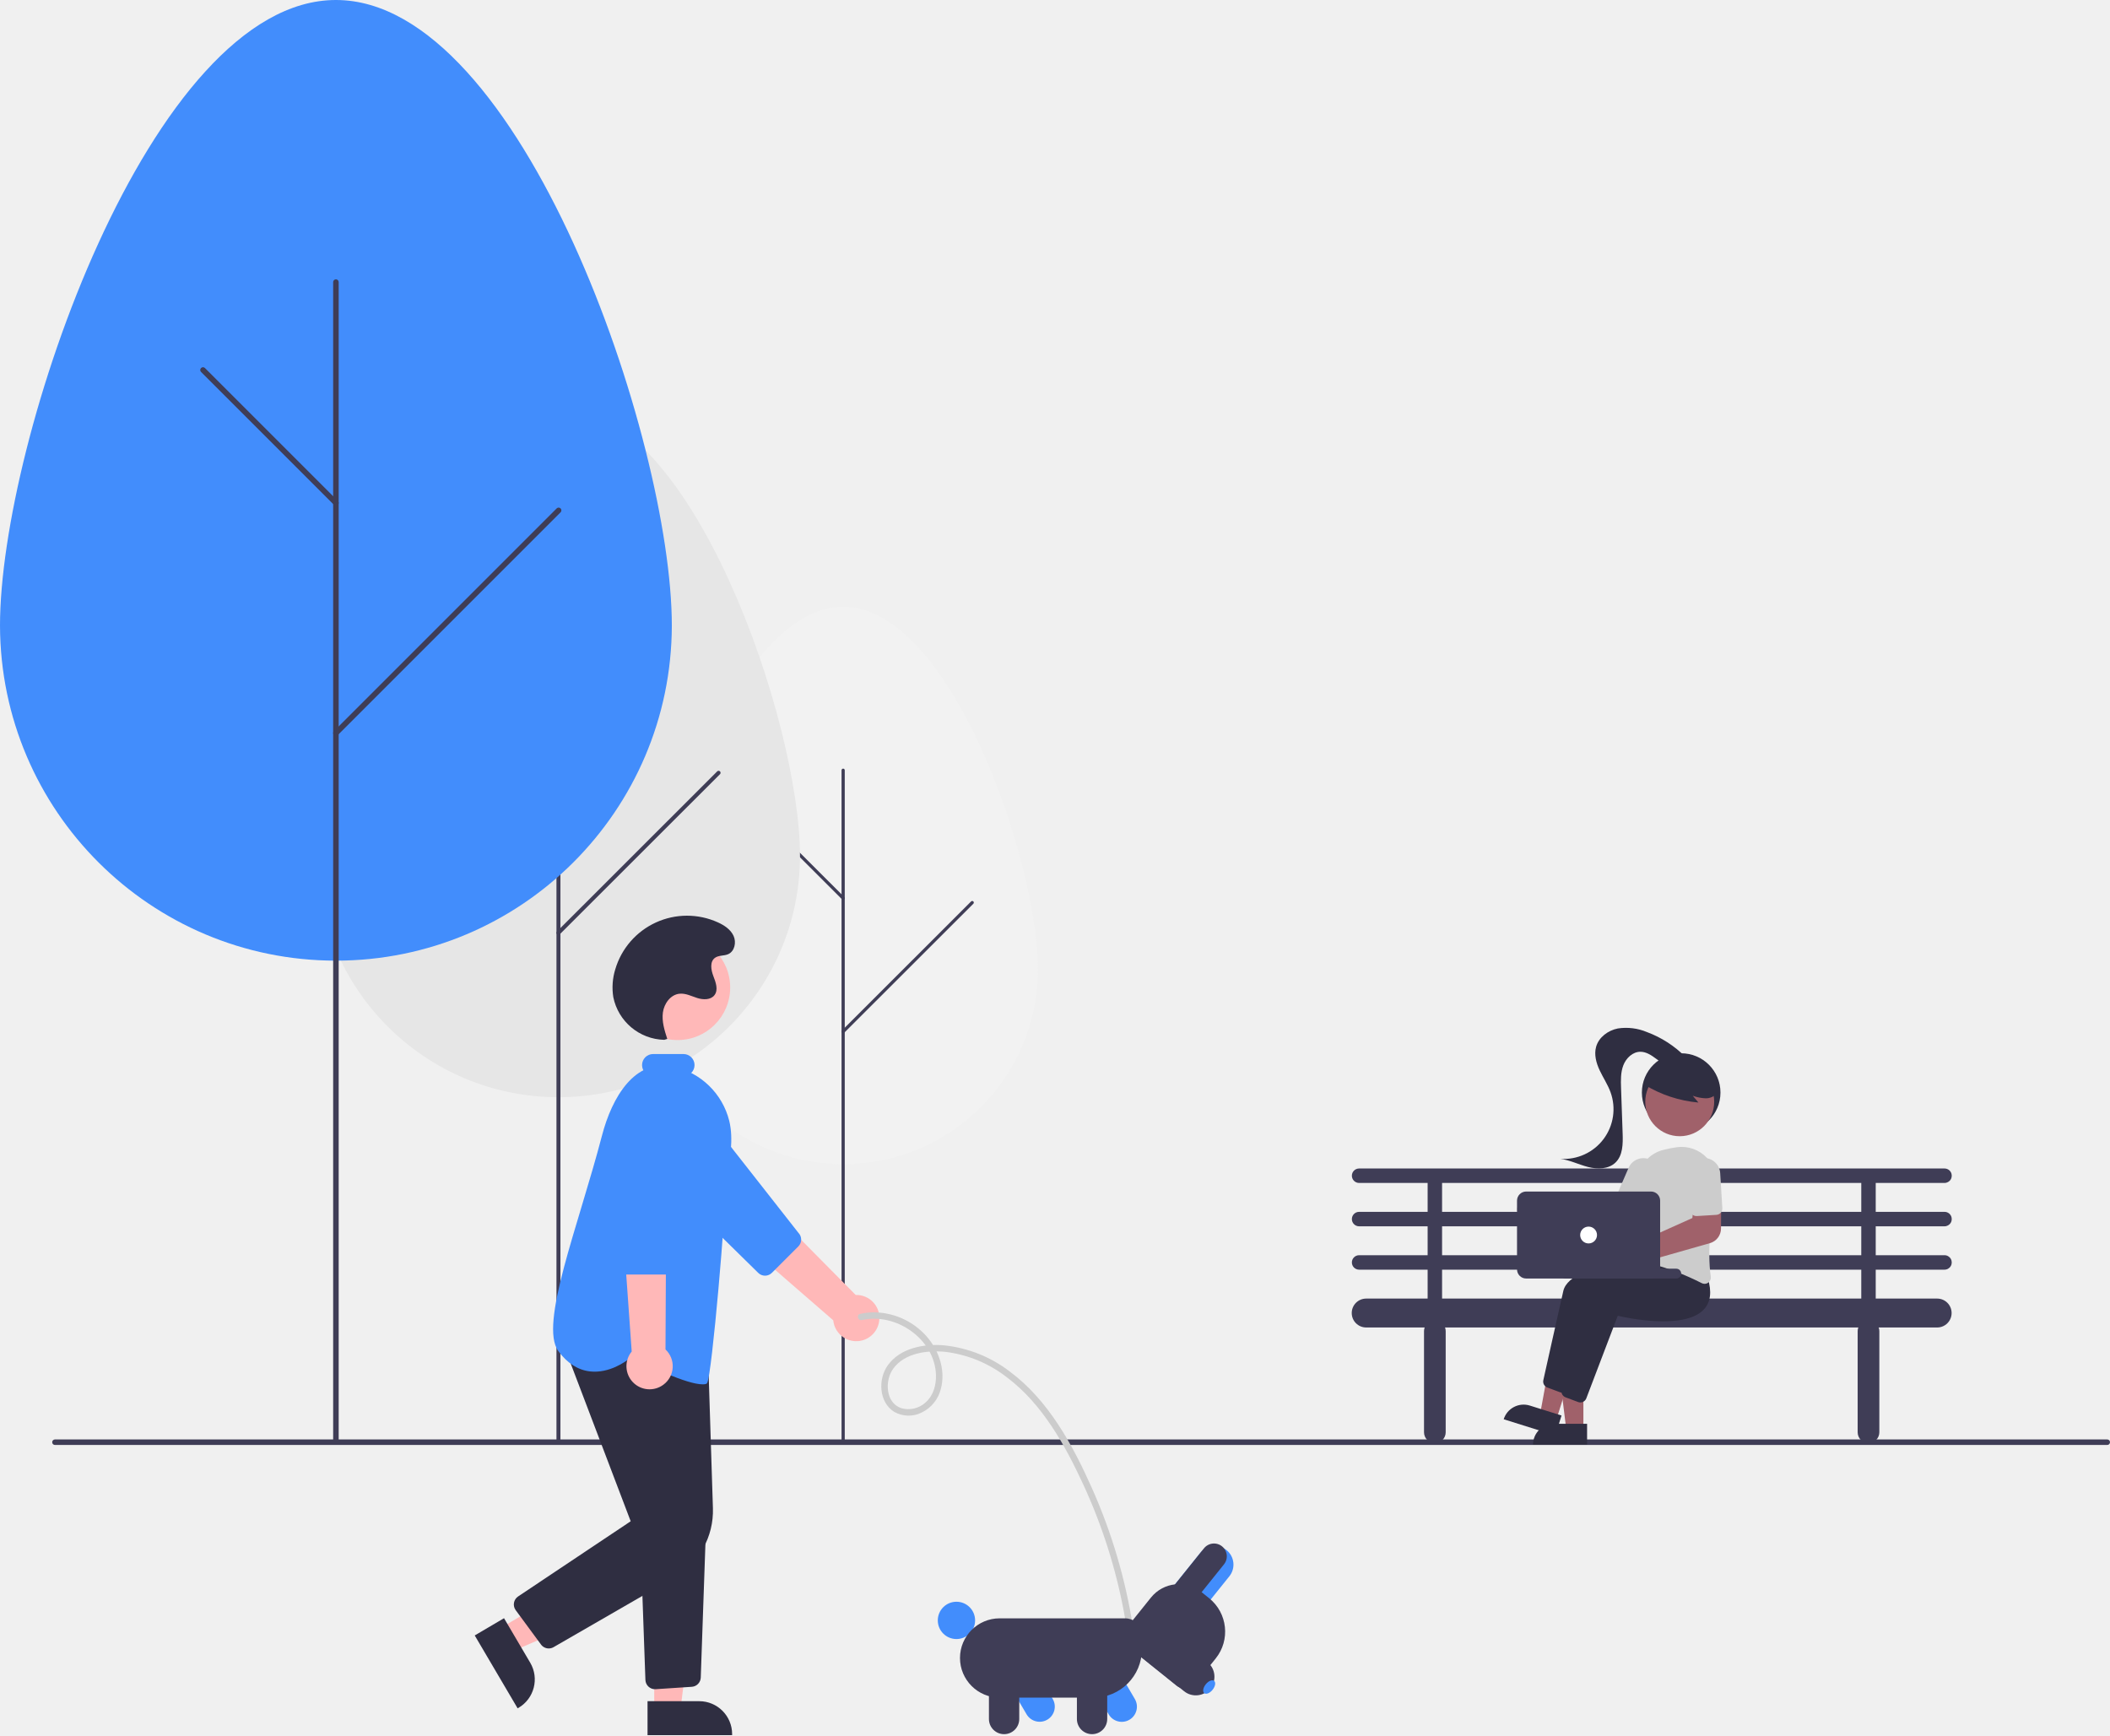
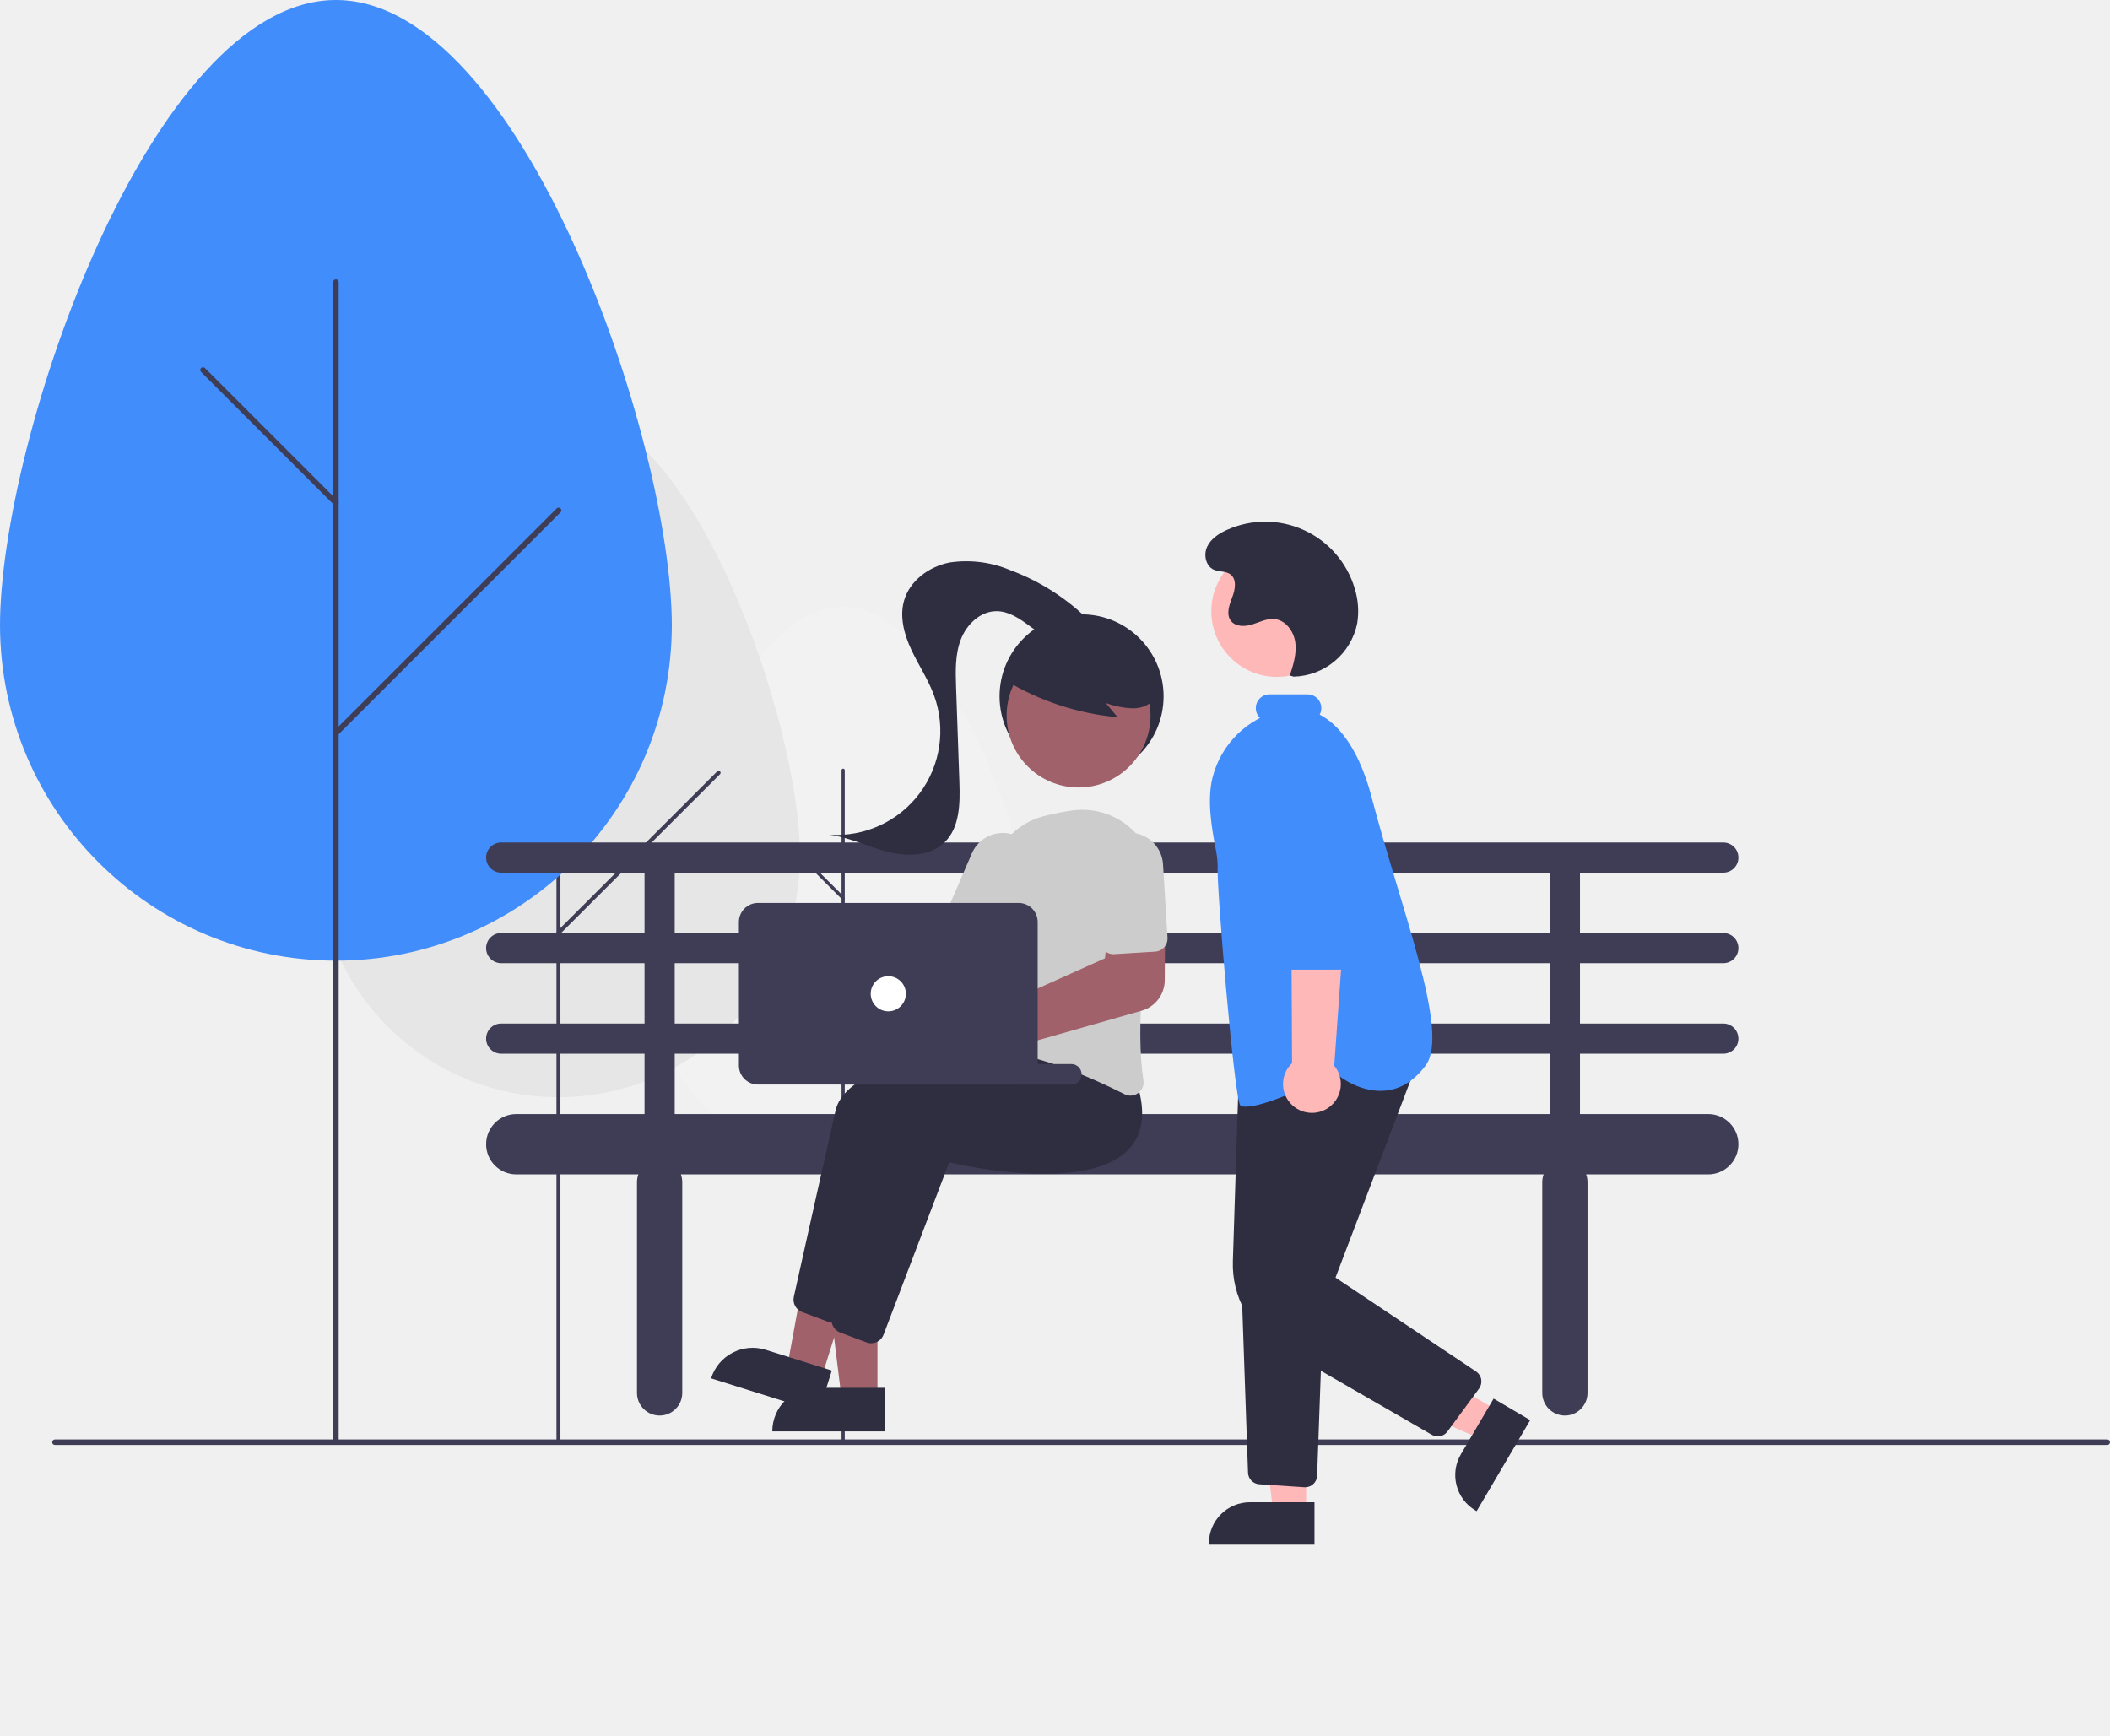
- <svg xmlns="http://www.w3.org/2000/svg" id="a6835eff-9637-4cbf-a41d-043a371e68bf" data-name="Layer 1" width="763.895" height="628.236" viewBox="0 0 763.895 628.236">
-   <path d="M452.781,486.844c0-38.922,31.574-131.281,70.522-131.281s70.522,92.36,70.522,131.281a70.522,70.522,0,0,1-141.044,0Z" transform="translate(-218.0523 -135.8818)" fill="#f2f2f2" />
-   <path d="M523.303,658.3a.58.58,0,0,1-.58-.58V414.749a.58.58,0,0,1,1.16,0V657.72A.58.58,0,0,1,523.303,658.3Z" transform="translate(-218.0523 -135.8818)" fill="#3f3d56" />
-   <path d="M523.303,461.656a.578.578,0,0,1-.41-.17l-27.912-27.893a.58.58,0,0,1,.82-.819l27.912,27.893a.579.579,0,0,1-.41.989Z" transform="translate(-218.0523 -135.8818)" fill="#3f3d56" />
-   <path d="M523.303,509.945a.58.58,0,0,1-.41-.989l46.744-46.713a.58.58,0,0,1,.82.819l-46.744,46.713A.578.578,0,0,1,523.303,509.945Z" transform="translate(-218.0523 -135.8818)" fill="#3f3d56" />
-   <path d="M332.781,445.692c0-48.264,39.152-162.791,87.448-162.791s87.448,114.527,87.448,162.791a87.448,87.448,0,0,1-174.896,0Z" transform="translate(-218.0523 -135.8818)" fill="#e6e6e6" />
-   <path d="M420.229,658.3a.719.719,0,0,1-.719-.719V356.292a.719.719,0,0,1,1.438,0V657.581A.719.719,0,0,1,420.229,658.3Z" transform="translate(-218.0523 -135.8818)" fill="#3f3d56" />
-   <path d="M420.229,414.458a.717.717,0,0,1-.508-.211l-34.612-34.588a.719.719,0,0,1,1.017-1.016l34.612,34.588a.719.719,0,0,1-.508,1.227Z" transform="translate(-218.0523 -135.8818)" fill="#3f3d56" />
-   <path d="M420.229,474.338a.719.719,0,0,1-.508-1.227L477.684,415.186a.719.719,0,1,1,1.017,1.016L420.737,474.127A.717.717,0,0,1,420.229,474.338Z" transform="translate(-218.0523 -135.8818)" fill="#3f3d56" />
-   <path d="M218.052,362.427c0-67.165,54.448-226.546,121.614-226.546S461.28,295.262,461.28,362.427a121.614,121.614,0,0,1-243.227,0Z" transform="translate(-218.0523 -135.8818)" fill="#428dfc" />
-   <path d="M339.666,658.3a1,1,0,0,1-1-1V238.016a1,1,0,1,1,2,0V657.3A1,1,0,0,1,339.666,658.3Z" transform="translate(-218.0523 -135.8818)" fill="#3f3d56" />
-   <path d="M339.666,318.961a.997.997,0,0,1-.707-.293l-48.135-48.134a1,1,0,0,1,1.414-1.414l48.135,48.134a1,1,0,0,1-.707,1.707Z" transform="translate(-218.0523 -135.8818)" fill="#3f3d56" />
-   <path d="M339.666,402.291a1,1,0,0,1-.707-1.707l80.61-80.61a1,1,0,1,1,1.414,1.414l-80.61,80.61A.997.997,0,0,1,339.666,402.291Z" transform="translate(-218.0523 -135.8818)" fill="#3f3d56" />
-   <path d="M980.948,659.044h-743a1,1,0,0,1,0-2h743a1,1,0,0,1,0,2Z" transform="translate(-218.0523 -135.8818)" fill="#3f3d56" />
-   <path d="M921.989,579.876a2.617,2.617,0,1,0,0-5.233H897.131V564.177H921.989a2.617,2.617,0,1,0,0-5.233h-211.944a2.617,2.617,0,0,0,0,5.233h24.858V574.643H710.045a2.617,2.617,0,0,0,0,5.233h24.858v10.466H710.045a2.617,2.617,0,0,0,0,5.233h24.858v10.466h-22.241a5.233,5.233,0,0,0,0,10.466h21.173a3.9,3.9,0,0,0-.24,1.308v36.632a3.925,3.925,0,0,0,7.85,0v-36.632a3.9,3.9,0,0,0-.24-1.308H890.83a3.9,3.9,0,0,0-.24,1.308v36.632a3.925,3.925,0,0,0,7.85,0v-36.632a3.9,3.9,0,0,0-.24-1.308H919.372a5.233,5.233,0,1,0,0-10.466H897.131V595.576H921.989a2.617,2.617,0,1,0,0-5.233H897.131V579.876ZM740.135,564.177H891.898V574.643H740.135Zm151.762,41.865H740.135V595.576H891.898Zm0-15.7H740.135V579.876H891.898Z" transform="translate(-218.0523 -135.8818)" fill="#3f3d56" />
-   <path d="M536.336,614.267a8.322,8.322,0,0,0-8.488-9.529l-53.302-53.892L464.017,565.565l55.705,48.346a8.367,8.367,0,0,0,16.614.356Z" transform="translate(-218.0523 -135.8818)" fill="#ffb8b8" />
-   <path d="M507.088,587.148l-9.604,9.59a3.497,3.497,0,0,1-4.908.02l-37.175-36.548a13.637,13.637,0,1,1,19.318-19.25l32.4,41.288A3.498,3.498,0,0,1,507.088,587.148Z" transform="translate(-218.0523 -135.8818)" fill="#428dfc" />
-   <circle cx="245.323" cy="357.534" r="19.027" fill="#ffb8b8" />
-   <polygon points="181.031 589.544 185.849 597.728 219.711 583.041 212.601 570.961 181.031 589.544" fill="#ffb8b8" />
-   <path d="M400.527,721.765l9.488,16.119 0.0.001a11.919,11.919,0,0,1-4.226,16.318l-.334.196-15.534-26.391Z" transform="translate(-218.0523 -135.8818)" fill="#2f2e41" />
-   <polygon points="236.852 619.03 246.35 619.03 250.868 582.396 236.851 582.397 236.852 619.03" fill="#ffb8b8" />
-   <path d="M452.482,751.811l18.704-.001h.001a11.919,11.919,0,0,1,11.92,11.919v.387l-30.624.001Z" transform="translate(-218.0523 -135.8818)" fill="#2f2e41" />
-   <path d="M416.721,732.717a3.481,3.481,0,0,1-2.807-1.42l-9.16-12.44a3.486,3.486,0,0,1,.871-4.966l40.759-27.224L421.791,622l52.593,4.34,1.771,55.571a27.924,27.924,0,0,1-13.979,25.118L418.463,732.249A3.475,3.475,0,0,1,416.721,732.717Z" transform="translate(-218.0523 -135.8818)" fill="#2f2e41" />
-   <path d="M455.191,747.475a3.486,3.486,0,0,1-3.477-3.362l-1.927-54.136,23.867-1.257-1.9,54.525a3.476,3.476,0,0,1-3.253,3.357l-13.071.866C455.349,747.472,455.27,747.475,455.191,747.475Z" transform="translate(-218.0523 -135.8818)" fill="#2f2e41" />
-   <path d="M472.47,637.091c-6.072,0-19.282-6.83-26.645-9.264-1.102.881-7.153,5.406-14.216,4.579-4.358-.511-8.195-2.978-11.404-7.333C413.119,615.456,427.41,579.904,436,547c3.614-13.842,11.866-28.003,25.858-24.965h0a26.782,26.782,0,0,1,20.21,19.66c1.617,6.583.226,14.327-.79,19.982a27.157,27.157,0,0,0-.726,5.79c.499,3.988-4.732,66.539-6.513,69.21C473.85,636.962,473.301,637.091,472.47,637.091Z" transform="translate(-218.0523 -135.8818)" fill="#428dfc" />
-   <path d="M458.256,637.202a8.322,8.322,0,0,0,.729-12.74l.376-75.798-17.852,2.973,5.244,73.572a8.367,8.367,0,0,0,11.503,11.993Z" transform="translate(-218.0523 -135.8818)" fill="#ffb8b8" />
-   <path d="M462.385,597.341H443.156a3.497,3.497,0,0,1-3.486-3.454l-.472-52.13a13.637,13.637,0,1,1,27.272.033l-.599,52.105A3.498,3.498,0,0,1,462.385,597.341Z" transform="translate(-218.0523 -135.8818)" fill="#428dfc" />
-   <path d="M458.53,512.364a19.305,19.305,0,0,1-18.44-15.45,22.211,22.211,0,0,1,.712-10.082,27.078,27.078,0,0,1,37.135-17.006c2.33,1.055,4.626,2.569,5.693,4.894s.399,5.574-1.935,6.62c-1.525.684-3.44.348-4.793,1.329-1.944,1.409-1.444,4.409-.575,6.648s1.85,4.948.395,6.858c-1.356,1.78-4.066,1.725-6.201,1.055s-4.242-1.792-6.468-1.563c-3.246.333-5.579,3.562-6.011,6.796s.585,6.468,1.588,9.573Z" transform="translate(-218.0523 -135.8818)" fill="#2f2e41" />
-   <path d="M530.109,613.826c12.36-2.794,26.363,6.874,26.797,19.853.122,3.651-.948,7.485-3.757,9.968a9.245,9.245,0,0,1-8.768,2.082c-5.769-1.929-6.077-9.968-2.983-14.262,4.191-5.814,12.492-6.807,19.08-6.115a45.212,45.212,0,0,1,22.131,9.217c12.859,9.69,21.047,24.54,27.674,38.889a196.071,196.071,0,0,1,14.687,46.155q.561,3.002,1.027,6.02a1.17,1.17,0,0,0,1.441.791,1.192,1.192,0,0,0,.791-1.441,198.66,198.66,0,0,0-14.901-50.403c-6.939-15.55-15.687-31.679-29.604-42.057a47.206,47.206,0,0,0-23.8-9.543c-7.299-.648-15.942.896-20.481,7.244-3.581,5.008-3.217,13.331,2.324,16.819a10.574,10.574,0,0,0,10.079.203,12.909,12.909,0,0,0,6.806-8.437c1.967-7.209-1.02-15.006-6.142-20.158a25.812,25.812,0,0,0-18.168-7.64,22.877,22.877,0,0,0-4.884.582c-1.459.33-.807,2.561.65,2.232Z" transform="translate(-218.0523 -135.8818)" fill="#ccc" />
-   <path d="M589.716,756.571l-7.681-13.114,9.471-5.547,7.681,13.114v0a5.488,5.488,0,0,1-9.471,5.547Z" transform="translate(-218.0523 -135.8818)" fill="#428dfc" />
-   <circle cx="346.268" cy="586.677" r="6.754" fill="#428dfc" />
-   <path d="M619.434,756.571l-7.681-13.114,9.471-5.547,7.681,13.114a5.488,5.488,0,0,1-9.471,5.548Z" transform="translate(-218.0523 -135.8818)" fill="#428dfc" />
-   <path d="M565.603,736.166A14.369,14.369,0,0,1,579.956,721.813h45.436a6.074,6.074,0,0,1,6.067,6.067V733.05a17.489,17.489,0,0,1-17.47,17.47H579.956A14.369,14.369,0,0,1,565.603,736.166Z" transform="translate(-218.0523 -135.8818)" fill="#3f3d56" />
-   <path d="M576.081,758.263V743.065h10.976v15.198a5.488,5.488,0,1,1-10.976,0Z" transform="translate(-218.0523 -135.8818)" fill="#3f3d56" />
-   <path d="M607.93,758.263V743.065h10.976v15.198a5.488,5.488,0,1,1-10.976,0Z" transform="translate(-218.0523 -135.8818)" fill="#3f3d56" />
-   <path d="M652.587,698.134a6.754,6.754,0,0,1,10.533,8.459l-11.103,13.824-10.533-8.459Z" transform="translate(-218.0523 -135.8818)" fill="#428dfc" />
-   <path d="M625.843,725.367l8.895-11.075a13.024,13.024,0,0,1,18.289-1.997l2.779,2.232a15.528,15.528,0,0,1,2.381,21.806l-7.328,9.124a4.876,4.876,0,0,1-6.847.747L626.59,732.214A4.876,4.876,0,0,1,625.843,725.367Z" transform="translate(-218.0523 -135.8818)" fill="#3f3d56" />
-   <path d="M653.909,696.489a4.644,4.644,0,1,1,7.241,5.816l-12.424,15.47-7.241-5.816Z" transform="translate(-218.0523 -135.8818)" fill="#3f3d56" />
-   <path d="M636.11,722.347l19.09,15.332a6.754,6.754,0,1,1-8.459,10.533l-19.09-15.332Z" transform="translate(-218.0523 -135.8818)" fill="#3f3d56" />
-   <ellipse cx="655.82" cy="746.684" rx="2.85" ry="1.583" transform="translate(-555.0675 654.5603) rotate(-51.23045)" fill="#428dfc" />
-   <circle cx="608.643" cy="395.571" r="14.224" fill="#2f2e41" />
-   <polygon points="573.245 517.272 567.017 517.271 564.054 493.249 573.246 493.249 573.245 517.272" fill="#a0616a" />
-   <path d="M562.569,515.492h12.011a0,0,0,0,1,0,0v7.563a0,0,0,0,1,0,0H555.006a0,0,0,0,1,0,0v0A7.563,7.563,0,0,1,562.569,515.492Z" fill="#2f2e41" />
-   <polygon points="563.523 513.796 557.581 511.931 561.946 488.123 570.716 490.875 563.523 513.796" fill="#a0616a" />
-   <path d="M770.687,645.275H782.699a0,0,0,0,1,0,0v7.563a0,0,0,0,1,0,0H763.125a0,0,0,0,1,0,0v0A7.563,7.563,0,0,1,770.687,645.275Z" transform="translate(11.74615 -337.5278) rotate(17.42262)" fill="#2f2e41" />
-   <path d="M783.602,640.093a2.267,2.267,0,0,1-.799-.145l-4.582-1.718a2.294,2.294,0,0,1-1.43-2.633c1.154-5.187,5.085-22.845,7.238-32.317,2.553-11.235,39.799-13.322,41.383-13.406l.13-.007,4.19,5.265c1.514,4.866,1.034,8.662-1.426,11.282-7.179,7.644-28.615,2.901-31.171,2.3l-11.393,29.907A2.293,2.293,0,0,1,783.602,640.093Z" transform="translate(-218.0523 -135.8818)" fill="#2f2e41" />
-   <path d="M790.206,643.649a2.267,2.267,0,0,1-.799-.145l-4.582-1.718a2.294,2.294,0,0,1-1.43-2.633c1.154-5.187,5.085-22.845,7.238-32.317,2.553-11.235,39.799-13.322,41.383-13.406l.13-.007,4.19,5.265c1.514,4.866,1.034,8.662-1.426,11.282-7.179,7.643-28.614,2.901-31.171,2.3l-11.393,29.907A2.293,2.293,0,0,1,790.206,643.649Z" transform="translate(-218.0523 -135.8818)" fill="#2f2e41" />
-   <path d="M776.95,570.486a5.346,5.346,0,0,1,.45.712l25.055,2.64,3.607-4.945,8.174,4.468L807.151,585.36l-30.728-7.835a5.332,5.332,0,1,1,.527-7.039Z" transform="translate(-218.0523 -135.8818)" fill="#a0616a" />
-   <path d="M835.174,600.703a2.286,2.286,0,0,1-1.041-.255c-5.01-2.547-14.766-6.959-23.813-7.883a2.231,2.231,0,0,1-1.573-.889,2.295,2.295,0,0,1-.424-1.783c.816-4.519,2.689-16.026,2.448-25.248a12.495,12.495,0,0,1,9.44-12.43h0a40.572,40.572,0,0,1,5.036-.993,12.596,12.596,0,0,1,14,14.611c-1.613,9.557-3.24,22.906-1.826,32.224a2.29,2.29,0,0,1-.924,2.209A2.25,2.25,0,0,1,835.174,600.703Z" transform="translate(-218.0523 -135.8818)" fill="#ccc" />
-   <path d="M811.235,576.394a2.284,2.284,0,0,1-.908-.19l-6.527-2.825a2.289,2.289,0,0,1-1.19-3.006l5.045-11.655a5.842,5.842,0,1,1,10.723,4.641l-5.045,11.655a2.291,2.291,0,0,1-2.099,1.38Z" transform="translate(-218.0523 -135.8818)" fill="#ccc" />
-   <circle cx="608.123" cy="398.899" r="12.477" fill="#a0616a" />
-   <path d="M813.474,528.65a45.005,45.005,0,0,0,19.47,6.415l-2.052-2.459a15.082,15.082,0,0,0,4.659.925,5.102,5.102,0,0,0,4.159-1.947,4.746,4.746,0,0,0,.318-4.384,8.989,8.989,0,0,0-2.828-3.536,16.835,16.835,0,0,0-15.669-2.8,10.062,10.062,0,0,0-4.68,3.002c-1.183,1.459-3.46,2.759-2.854,4.537Z" transform="translate(-218.0523 -135.8818)" fill="#2f2e41" />
-   <path d="M828.274,518.581a38.347,38.347,0,0,0-13.951-9.022,19.629,19.629,0,0,0-10.569-1.312c-3.526.71-6.86,3.149-7.844,6.608-.804,2.829.026,5.874,1.274,8.537s2.915,5.132,3.924,7.894a18.018,18.018,0,0,1-18.13,24.162c3.464.465,6.657,2.092,10.044,2.959s7.383.808,9.899-1.618c2.662-2.567,2.716-6.74,2.587-10.436l-.574-16.482c-.098-2.802-.181-5.694.83-8.309s3.412-4.905,6.215-4.881c2.125.018,4.005,1.305,5.709,2.575s3.508,2.624,5.624,2.813,4.533-1.377,4.375-3.496" transform="translate(-218.0523 -135.8818)" fill="#2f2e41" />
-   <path d="M805.199,597.498a5.59,5.59,0,1,1,2.155-10.751h0a5.368,5.368,0,0,1,.666.338l22.729-10.204.638-6.164,9.797-.262-.065,10.263a5.527,5.527,0,0,1-3.993,5.254L810.546,593.536a5.208,5.208,0,0,1-.182.518,5.611,5.611,0,0,1-5.165,3.444Z" transform="translate(-218.0523 -135.8818)" fill="#a0616a" />
-   <path d="M840.354,575.484a2.284,2.284,0,0,1-.895.242l-7.099.436a2.289,2.289,0,0,1-2.422-2.141l-.779-12.676a5.842,5.842,0,1,1,11.662-.717l.779,12.676a2.291,2.291,0,0,1-1.246,2.18Z" transform="translate(-218.0523 -135.8818)" fill="#ccc" />
-   <rect x="783.016" y="595.223" width="43.688" height="3.556" rx="1.778" transform="translate(1391.668 1058.121) rotate(180)" fill="#3f3d56" />
-   <path d="M767.268,595.477V570.585a3.306,3.306,0,0,1,3.302-3.302h45.212a3.306,3.306,0,0,1,3.302,3.302v24.892a3.306,3.306,0,0,1-3.302,3.302H770.57A3.306,3.306,0,0,1,767.268,595.477Z" transform="translate(-218.0523 -135.8818)" fill="#3f3d56" />
-   <circle cx="575.124" cy="447.149" r="3.048" fill="#fff" />
-   <path d="M465.5,525.5h-11a4,4,0,0,1,0-8h11a4,4,0,0,1,0,8Z" transform="translate(-218.0523 -135.8818)" fill="#428dfc" />
+ <svg xmlns="http://www.w3.org/2000/svg" id="a6835eff-9637-4cbf-a41d-043a371e68bf" data-name="Layer 1" width="763.895" height="628.236" viewBox="0 0 763.895 628.236" version="1.1">
+   <defs id="defs7312" />
+   <path d="M452.781,486.844c0-38.922,31.574-131.281,70.522-131.281s70.522,92.36,70.522,131.281a70.522,70.522,0,0,1-141.044,0Z" transform="translate(-218.0523 -135.8818)" fill="#f2f2f2" id="path7193" />
+   <path d="M523.303,658.3a.58.58,0,0,1-.58-.58V414.749a.58.58,0,0,1,1.16,0V657.72A.58.58,0,0,1,523.303,658.3Z" transform="translate(-218.0523 -135.8818)" fill="#3f3d56" id="path7195" />
+   <path d="M523.303,461.656a.578.578,0,0,1-.41-.17l-27.912-27.893a.58.58,0,0,1,.82-.819l27.912,27.893a.579.579,0,0,1-.41.989Z" transform="translate(-218.0523 -135.8818)" fill="#3f3d56" id="path7197" />
+   <path d="M523.303,509.945a.58.58,0,0,1-.41-.989l46.744-46.713a.58.58,0,0,1,.82.819l-46.744,46.713A.578.578,0,0,1,523.303,509.945Z" transform="translate(-218.0523 -135.8818)" fill="#3f3d56" id="path7199" />
+   <path d="M332.781,445.692c0-48.264,39.152-162.791,87.448-162.791s87.448,114.527,87.448,162.791a87.448,87.448,0,0,1-174.896,0Z" transform="translate(-218.0523 -135.8818)" fill="#e6e6e6" id="path7201" />
+   <path d="M420.229,658.3a.719.719,0,0,1-.719-.719V356.292a.719.719,0,0,1,1.438,0V657.581A.719.719,0,0,1,420.229,658.3Z" transform="translate(-218.0523 -135.8818)" fill="#3f3d56" id="path7203" />
+   <path d="M420.229,414.458a.717.717,0,0,1-.508-.211l-34.612-34.588a.719.719,0,0,1,1.017-1.016l34.612,34.588a.719.719,0,0,1-.508,1.227Z" transform="translate(-218.0523 -135.8818)" fill="#3f3d56" id="path7205" />
+   <path d="M420.229,474.338a.719.719,0,0,1-.508-1.227L477.684,415.186a.719.719,0,1,1,1.017,1.016L420.737,474.127A.717.717,0,0,1,420.229,474.338Z" transform="translate(-218.0523 -135.8818)" fill="#3f3d56" id="path7207" />
+   <path d="M218.052,362.427c0-67.165,54.448-226.546,121.614-226.546S461.28,295.262,461.28,362.427a121.614,121.614,0,0,1-243.227,0Z" transform="translate(-218.0523 -135.8818)" fill="#428dfc" id="path7209" />
+   <path d="M339.666,658.3a1,1,0,0,1-1-1V238.016a1,1,0,1,1,2,0V657.3A1,1,0,0,1,339.666,658.3Z" transform="translate(-218.0523 -135.8818)" fill="#3f3d56" id="path7211" />
+   <path d="M339.666,318.961a.997.997,0,0,1-.707-.293l-48.135-48.134a1,1,0,0,1,1.414-1.414l48.135,48.134a1,1,0,0,1-.707,1.707Z" transform="translate(-218.0523 -135.8818)" fill="#3f3d56" id="path7213" />
+   <path d="M339.666,402.291a1,1,0,0,1-.707-1.707l80.61-80.61a1,1,0,1,1,1.414,1.414l-80.61,80.61A.997.997,0,0,1,339.666,402.291Z" transform="translate(-218.0523 -135.8818)" fill="#3f3d56" id="path7215" />
+   <path d="M980.948,659.044h-743a1,1,0,0,1,0-2h743a1,1,0,0,1,0,2Z" transform="translate(-218.0523 -135.8818)" fill="#3f3d56" id="path7217" />
+   <path d="m 623.903,348.727 a 5.462,5.462 0 1 0 0,-10.925 h -51.893 v -21.85 h 51.893 a 5.462,5.462 0 1 0 0,-10.925 H 181.45 a 5.462,5.462 0 0 0 0,10.925 h 51.893 v 21.85 h -51.893 a 5.462,5.462 0 0 0 0,10.925 h 51.893 v 21.85 h -51.893 a 5.462,5.462 0 0 0 0,10.925 h 51.893 v 21.85 h -46.43 a 10.925,10.925 0 0 0 0,21.85 h 44.2 a 8.142,8.142 0 0 0 -0.501,2.731 v 76.473 a 8.194,8.194 0 0 0 16.387,0 v -76.473 a 8.142,8.142 0 0 0 -0.501,-2.731 h 312.358 a 8.142,8.142 0 0 0 -0.501,2.731 v 76.473 a 8.194,8.194 0 0 0 16.387,0 v -76.473 a 8.142,8.142 0 0 0 -0.501,-2.731 h 44.2 a 10.925,10.925 0 1 0 0,-21.85 h -46.43 v -21.85 h 51.893 a 5.462,5.462 0 1 0 0,-10.925 H 572.011 V 348.727 Z M 244.268,315.953 h 316.818 v 21.85 H 244.268 Z m 316.818,87.398 H 244.268 v -21.85 h 316.818 z m 0,-32.774 H 244.268 v -21.85 h 316.818 z" fill="#3f3d56" id="path7219" style="stroke-width:2.088" />
+   <circle cx="391.569" cy="252.118" r="29.694" fill="#2f2e41" id="circle7271" style="stroke-width:2.088" />
+   <polygon points="564.054,493.249 573.246,493.249 573.245,517.272 567.017,517.271 " fill="#a0616a" id="polygon7273" transform="matrix(2.087593,0,0,2.087593,-879.0303,-573.6721)" />
+   <path d="m 295.384,502.465 h 25.075 v 15.788 h -40.862 v 0 a 15.788,15.788 0 0 1 15.788,-15.788 z" fill="#2f2e41" id="path7275" style="stroke-width:2.088" />
+   <polygon points="561.946,488.123 570.716,490.875 563.523,513.796 557.581,511.931 " fill="#a0616a" id="polygon7277" transform="matrix(2.087593,0,0,2.087593,-879.0303,-573.6721)" />
+   <path d="m 277.224,488.706 23.924,7.508 -4.727,15.063 -38.987,-12.235 v 0 a 15.788,15.788 0 0 1 19.79,-10.336 z" fill="#2f2e41" id="path7279" style="stroke-width:2.088" />
+   <path d="m 301.607,478.915 a 4.732,4.732 0 0 1 -1.667,-0.303 l -9.565,-3.586 a 4.789,4.789 0 0 1 -2.984,-5.497 c 2.408,-10.828 10.615,-47.692 15.109,-67.465 5.33,-23.453 83.083,-27.811 86.39,-27.985 l 0.272,-0.015 8.747,10.991 c 3.161,10.159 2.159,18.082 -2.978,23.552 -14.987,15.957 -59.736,6.055 -65.072,4.802 l -23.784,62.433 a 4.786,4.786 0 0 1 -4.468,3.073 z" fill="#2f2e41" id="path7281" style="stroke-width:2.088" />
+   <path d="m 315.394,486.338 a 4.732,4.732 0 0 1 -1.667,-0.303 l -9.565,-3.586 a 4.789,4.789 0 0 1 -2.984,-5.497 c 2.408,-10.828 10.615,-47.692 15.109,-67.464 5.33,-23.453 83.083,-27.811 86.39,-27.985 l 0.272,-0.015 8.747,10.991 c 3.161,10.159 2.159,18.083 -2.978,23.552 -14.987,15.956 -59.735,6.055 -65.072,4.802 l -23.784,62.433 a 4.786,4.786 0 0 1 -4.468,3.073 z" fill="#2f2e41" id="path7283" style="stroke-width:2.088" />
+   <path d="m 287.72,333.604 a 11.16,11.16 0 0 1 0.938,1.486 l 52.305,5.511 7.529,-10.323 17.064,9.327 -14.788,25.051 -64.147,-16.356 a 11.131,11.131 0 1 1 1.099,-14.695 z" fill="#a0616a" id="path7285" style="stroke-width:2.088" />
+   <path d="m 409.268,396.685 a 4.773,4.773 0 0 1 -2.174,-0.531 c -10.459,-5.318 -30.825,-14.528 -49.711,-16.455 a 4.658,4.658 0 0 1 -3.283,-1.856 4.792,4.792 0 0 1 -0.884,-3.723 c 1.704,-9.434 5.614,-33.456 5.11,-52.709 A 26.084,26.084 0 0 1 378.033,295.462 v 0 a 84.698,84.698 0 0 1 10.513,-2.072 26.296,26.296 0 0 1 29.227,30.502 c -3.368,19.952 -6.763,47.818 -3.812,67.271 a 4.78,4.78 0 0 1 -1.929,4.612 4.697,4.697 0 0 1 -2.764,0.91 z" fill="#cccccc" id="path7287" style="stroke-width:2.088" />
+   <path d="m 359.295,345.938 a 4.768,4.768 0 0 1 -1.895,-0.396 l -13.625,-5.898 a 4.778,4.778 0 0 1 -2.484,-6.275 l 10.533,-24.331 a 12.196,12.196 0 1 1 22.384,9.689 l -10.532,24.331 a 4.784,4.784 0 0 1 -4.381,2.88 z" fill="#cccccc" id="path7289" style="stroke-width:2.088" />
+   <circle cx="390.484" cy="259.066" r="26.047" fill="#a0616a" id="circle7291" style="stroke-width:2.088" />
+   <path d="m 363.968,246.269 a 93.951,93.951 0 0 0 40.645,13.393 l -4.284,-5.134 a 31.484,31.484 0 0 0 9.726,1.931 10.651,10.651 0 0 0 8.682,-4.064 9.907,9.907 0 0 0 0.663,-9.152 18.765,18.765 0 0 0 -5.903,-7.381 35.145,35.145 0 0 0 -32.711,-5.846 21.004,21.004 0 0 0 -9.77,6.267 c -2.469,3.046 -7.223,5.76 -5.959,9.472 z" fill="#2f2e41" id="path7293" style="stroke-width:2.088" />
+   <path d="m 394.864,225.248 a 80.052,80.052 0 0 0 -29.125,-18.834 40.978,40.978 0 0 0 -22.064,-2.739 c -7.36,1.481 -14.321,6.573 -16.375,13.795 -1.679,5.905 0.055,12.264 2.661,17.822 2.606,5.559 6.085,10.714 8.192,16.48 a 37.614,37.614 0 0 1 -37.849,50.44 c 7.232,0.97 13.898,4.368 20.967,6.177 7.069,1.809 15.412,1.686 20.665,-3.378 5.558,-5.358 5.669,-14.07 5.401,-21.785 l -1.198,-34.408 c -0.204,-5.849 -0.378,-11.886 1.732,-17.345 2.109,-5.459 7.123,-10.24 12.975,-10.19 4.436,0.037 8.362,2.725 11.919,5.375 3.557,2.65 7.322,5.477 11.74,5.871 4.418,0.394 9.463,-2.876 9.132,-7.299" fill="#2f2e41" id="path7295" style="stroke-width:2.088" />
+   <path d="M 346.692,389.994 A 11.67,11.67 0 1 1 351.191,367.55 h 2.5e-4 a 11.206,11.206 0 0 1 1.391,0.705 l 47.448,-21.302 1.333,-12.869 20.453,-0.547 -0.135,21.424 a 11.538,11.538 0 0 1 -8.337,10.969 l -55.488,15.794 a 10.873,10.873 0 0 1 -0.381,1.081 11.713,11.713 0 0 1 -10.782,7.19 z" fill="#a0616a" id="path7297" style="stroke-width:2.088" />
+   <path d="m 420.083,344.039 a 4.768,4.768 0 0 1 -1.868,0.505 l -14.819,0.911 a 4.778,4.778 0 0 1 -5.056,-4.47 l -1.627,-26.463 a 12.196,12.196 0 1 1 24.345,-1.498 l 1.627,26.462 a 4.784,4.784 0 0 1 -2.602,4.552 z" fill="#cccccc" id="path7299" style="stroke-width:2.088" />
+   <rect x="-391.588" y="-392.67" width="91.204" height="7.424" rx="3.712" transform="scale(-1)" fill="#3f3d56" id="rect7301" style="stroke-width:2.088" />
+   <path d="m 267.508,385.776 v -51.965 a 6.901,6.901 0 0 1 6.893,-6.893 h 94.385 a 6.901,6.901 0 0 1 6.893,6.893 v 51.965 a 6.901,6.901 0 0 1 -6.893,6.893 h -94.385 a 6.901,6.901 0 0 1 -6.893,-6.893 z" fill="#3f3d56" id="path7303" style="stroke-width:2.088" />
+   <circle cx="321.594" cy="359.794" r="6.363" fill="#ffffff" id="circle7305" style="stroke-width:2.088" />
+   <g id="g7443" transform="matrix(-1.248325,0,0,1.248325,768.537,-224.9907)">
+     <circle cx="245.323" cy="357.534" r="19.027" fill="#ffb8b8" id="circle7225" />
+     <polygon points="219.711,583.041 212.601,570.961 181.031,589.544 185.849,597.728 " fill="#ffb8b8" id="polygon7227" />
+     <path d="m 400.527,721.765 9.488,16.119 3.8e-4,6.5e-4 a 11.919,11.919 0 0 1 -4.226,16.318 l -0.334,0.196 -15.534,-26.391 z" transform="translate(-218.0523,-135.8818)" fill="#2f2e41" id="path7229" />
+     <polygon points="250.868,582.396 236.851,582.397 236.852,619.03 246.35,619.03 " fill="#ffb8b8" id="polygon7231" />
+     <path d="m 452.482,751.811 18.704,-7.6e-4 h 7.5e-4 a 11.919,11.919 0 0 1 11.92,11.919 v 0.387 l -30.624,10e-4 z" transform="translate(-218.0523,-135.8818)" fill="#2f2e41" id="path7233" />
+     <path d="m 416.721,732.717 a 3.481,3.481 0 0 1 -2.807,-1.42 l -9.16,-12.44 a 3.486,3.486 0 0 1 0.871,-4.966 l 40.759,-27.224 -24.594,-64.667 52.593,4.34 1.771,55.571 a 27.924,27.924 0 0 1 -13.979,25.118 L 418.463,732.249 a 3.475,3.475 0 0 1 -1.742,0.468 z" transform="translate(-218.0523,-135.8818)" fill="#2f2e41" id="path7235" />
+     <path d="m 455.191,747.475 a 3.486,3.486 0 0 1 -3.477,-3.362 l -1.927,-54.136 23.867,-1.257 -1.9,54.525 a 3.476,3.476 0 0 1 -3.253,3.357 l -13.071,0.866 c -0.079,0.005 -0.158,0.008 -0.237,0.008 z" transform="translate(-218.0523,-135.8818)" fill="#2f2e41" id="path7237" />
+     <path d="m 472.47,637.091 c -6.072,0 -19.282,-6.83 -26.645,-9.264 -1.102,0.881 -7.153,5.406 -14.216,4.579 -4.358,-0.511 -8.195,-2.978 -11.404,-7.333 C 413.119,615.456 427.41,579.904 436,547 c 3.614,-13.842 11.866,-28.003 25.858,-24.965 v 0 a 26.782,26.782 0 0 1 20.21,19.66 c 1.617,6.583 0.226,14.327 -0.79,19.982 a 27.157,27.157 0 0 0 -0.726,5.79 c 0.499,3.988 -4.732,66.539 -6.513,69.21 -0.19,0.284 -0.738,0.413 -1.569,0.413 z" transform="translate(-218.0523,-135.8818)" fill="#428dfc" id="path7239" />
+     <path d="m 458.256,637.202 a 8.322,8.322 0 0 0 0.729,-12.74 l 0.376,-75.798 -17.852,2.973 5.244,73.572 a 8.367,8.367 0 0 0 11.503,11.993 z" transform="translate(-218.0523,-135.8818)" fill="#ffb8b8" id="path7241" />
+     <path d="m 462.385,597.341 h -19.229 a 3.497,3.497 0 0 1 -3.486,-3.454 l -0.472,-52.13 a 13.637,13.637 0 1 1 27.272,0.033 l -0.599,52.105 a 3.498,3.498 0 0 1 -3.486,3.446 z" transform="translate(-218.0523,-135.8818)" fill="#428dfc" id="path7243" />
+     <path d="m 458.53,512.364 a 19.305,19.305 0 0 1 -18.44,-15.45 22.211,22.211 0 0 1 0.712,-10.082 27.078,27.078 0 0 1 37.135,-17.006 c 2.33,1.055 4.626,2.569 5.693,4.894 1.067,2.325 0.399,5.574 -1.935,6.62 -1.525,0.684 -3.44,0.348 -4.793,1.329 -1.944,1.409 -1.444,4.409 -0.575,6.648 0.868,2.239 1.85,4.948 0.395,6.858 -1.356,1.78 -4.066,1.725 -6.201,1.055 -2.135,-0.67 -4.242,-1.792 -6.468,-1.563 -3.246,0.333 -5.579,3.562 -6.011,6.796 -0.432,3.235 0.585,6.468 1.588,9.573 z" transform="translate(-218.0523,-135.8818)" fill="#2f2e41" id="path7245" />
+     <path d="m 465.5,525.5 h -11 a 4,4 0 0 1 0,-8 h 11 a 4,4 0 0 1 0,8 z" transform="translate(-218.0523,-135.8818)" fill="#428dfc" id="path7307" />
+   </g>
</svg>
